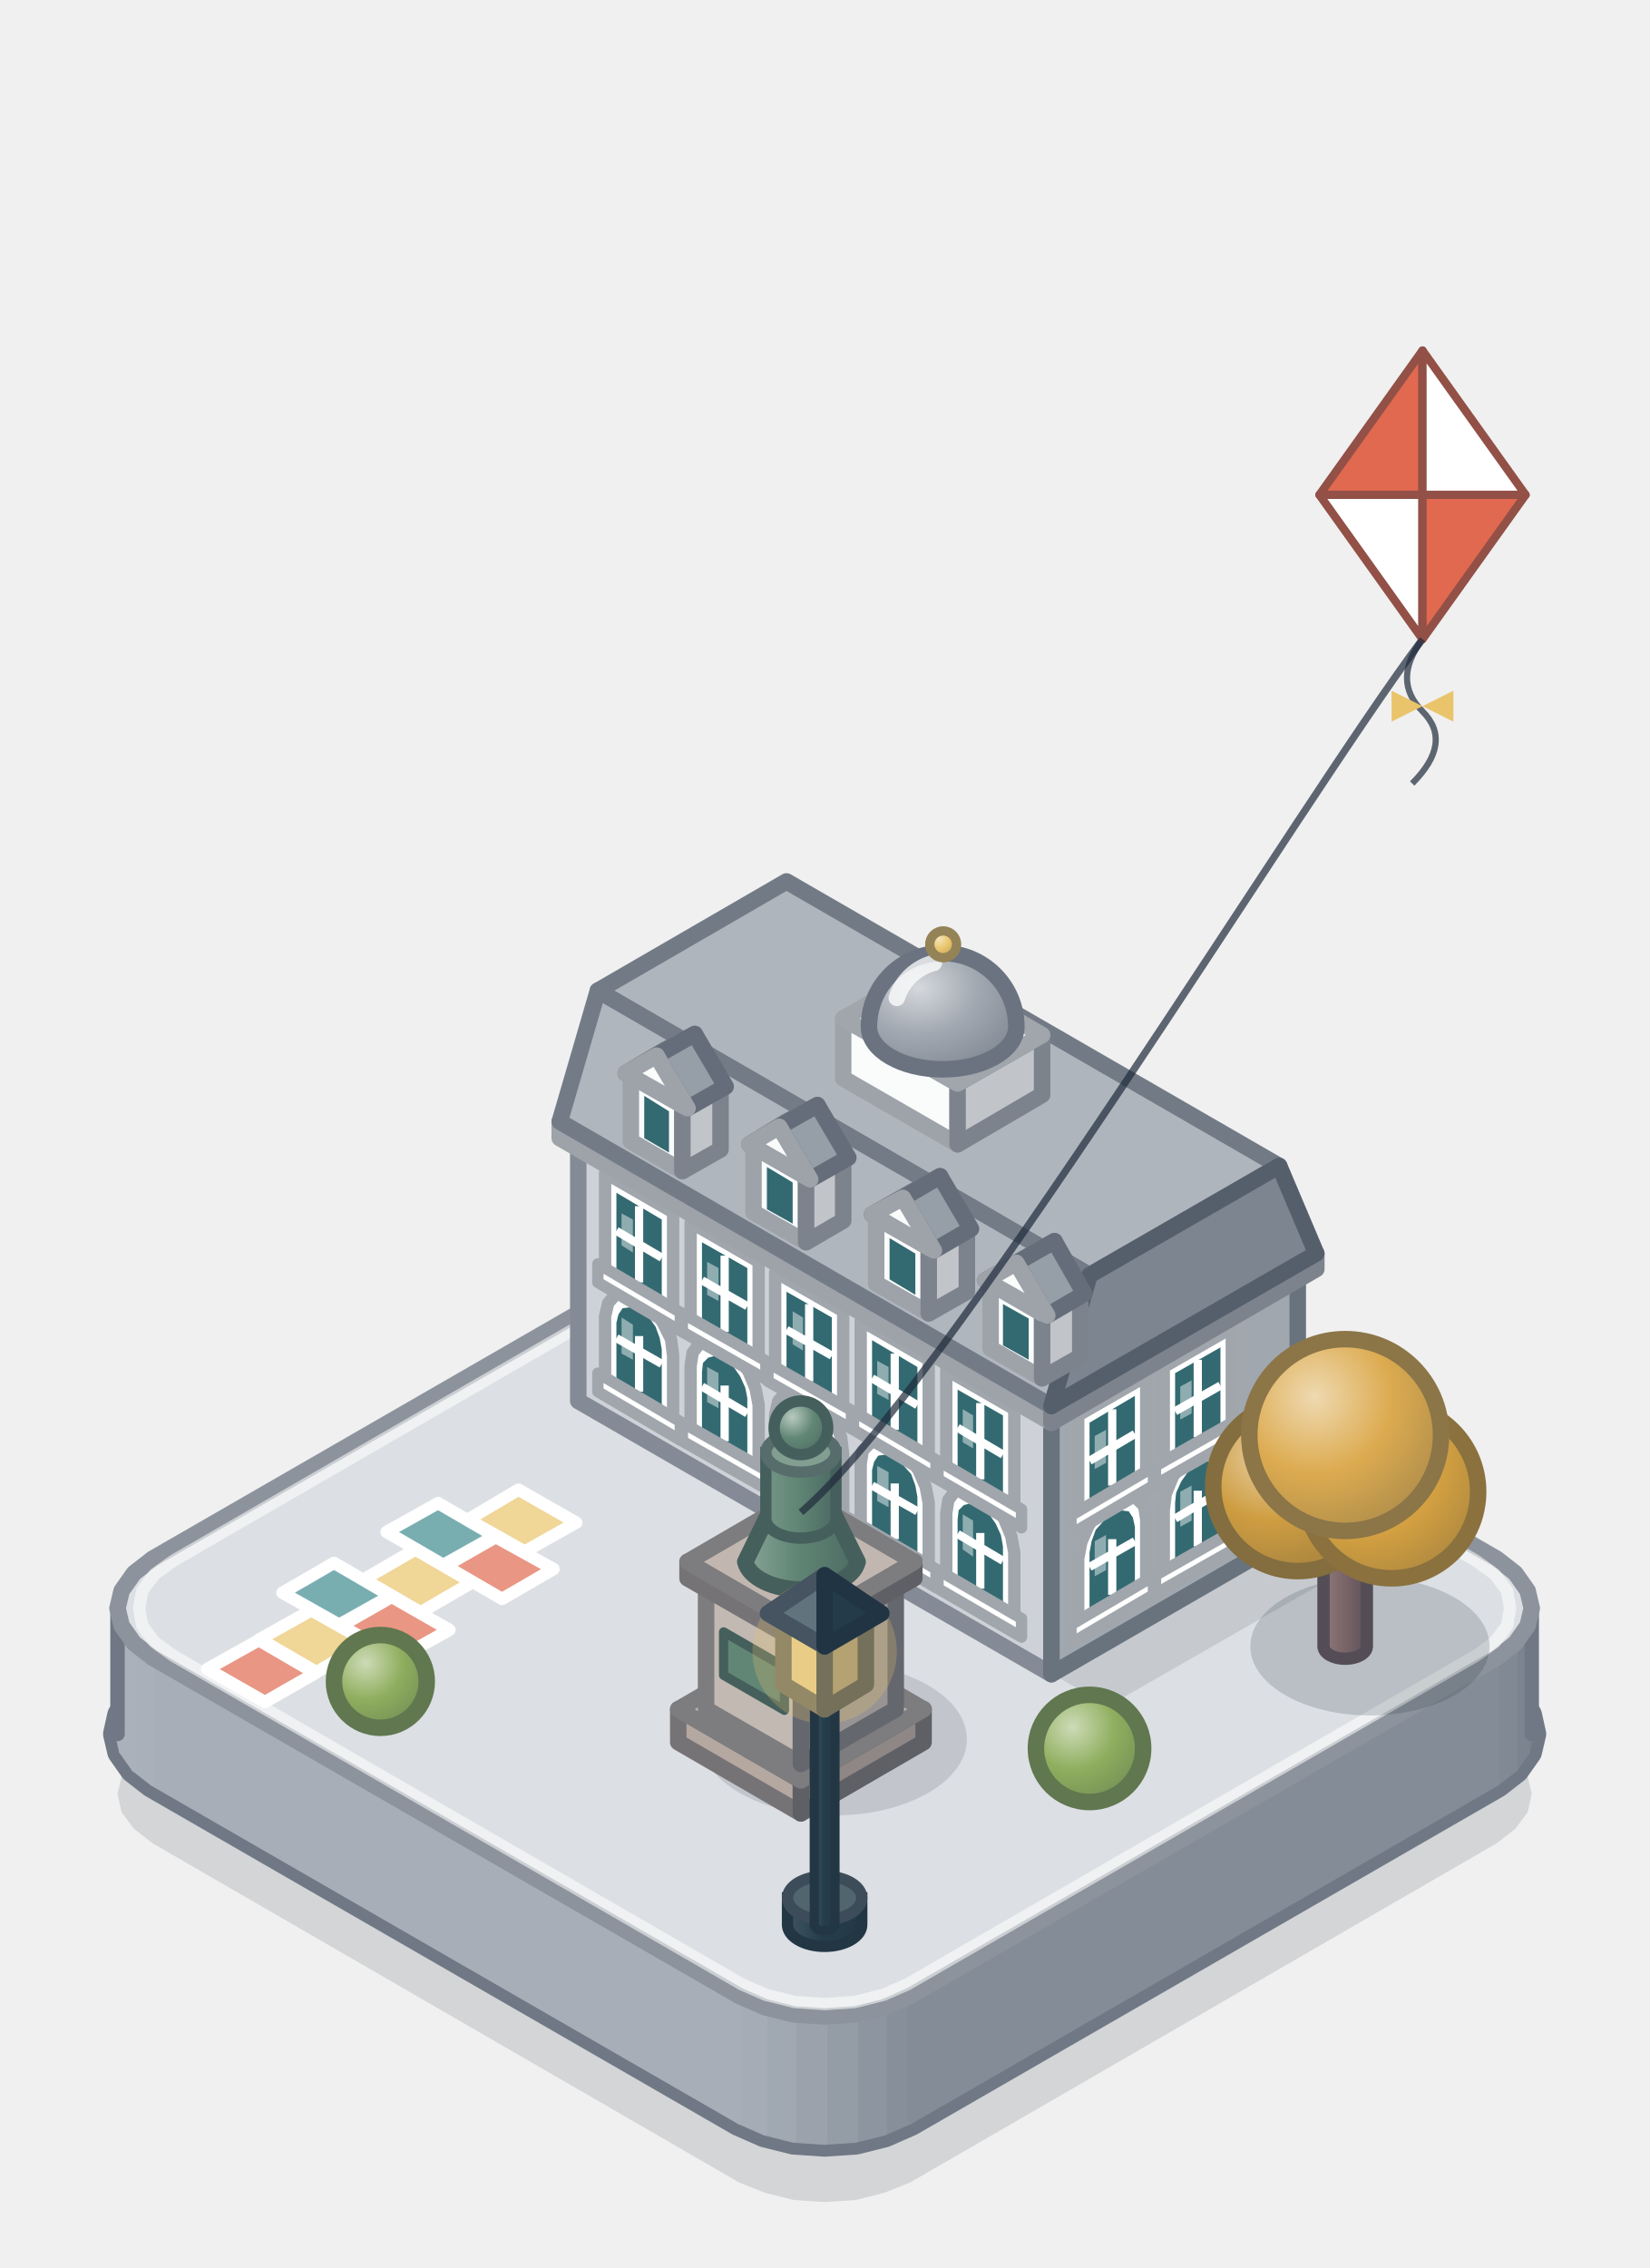
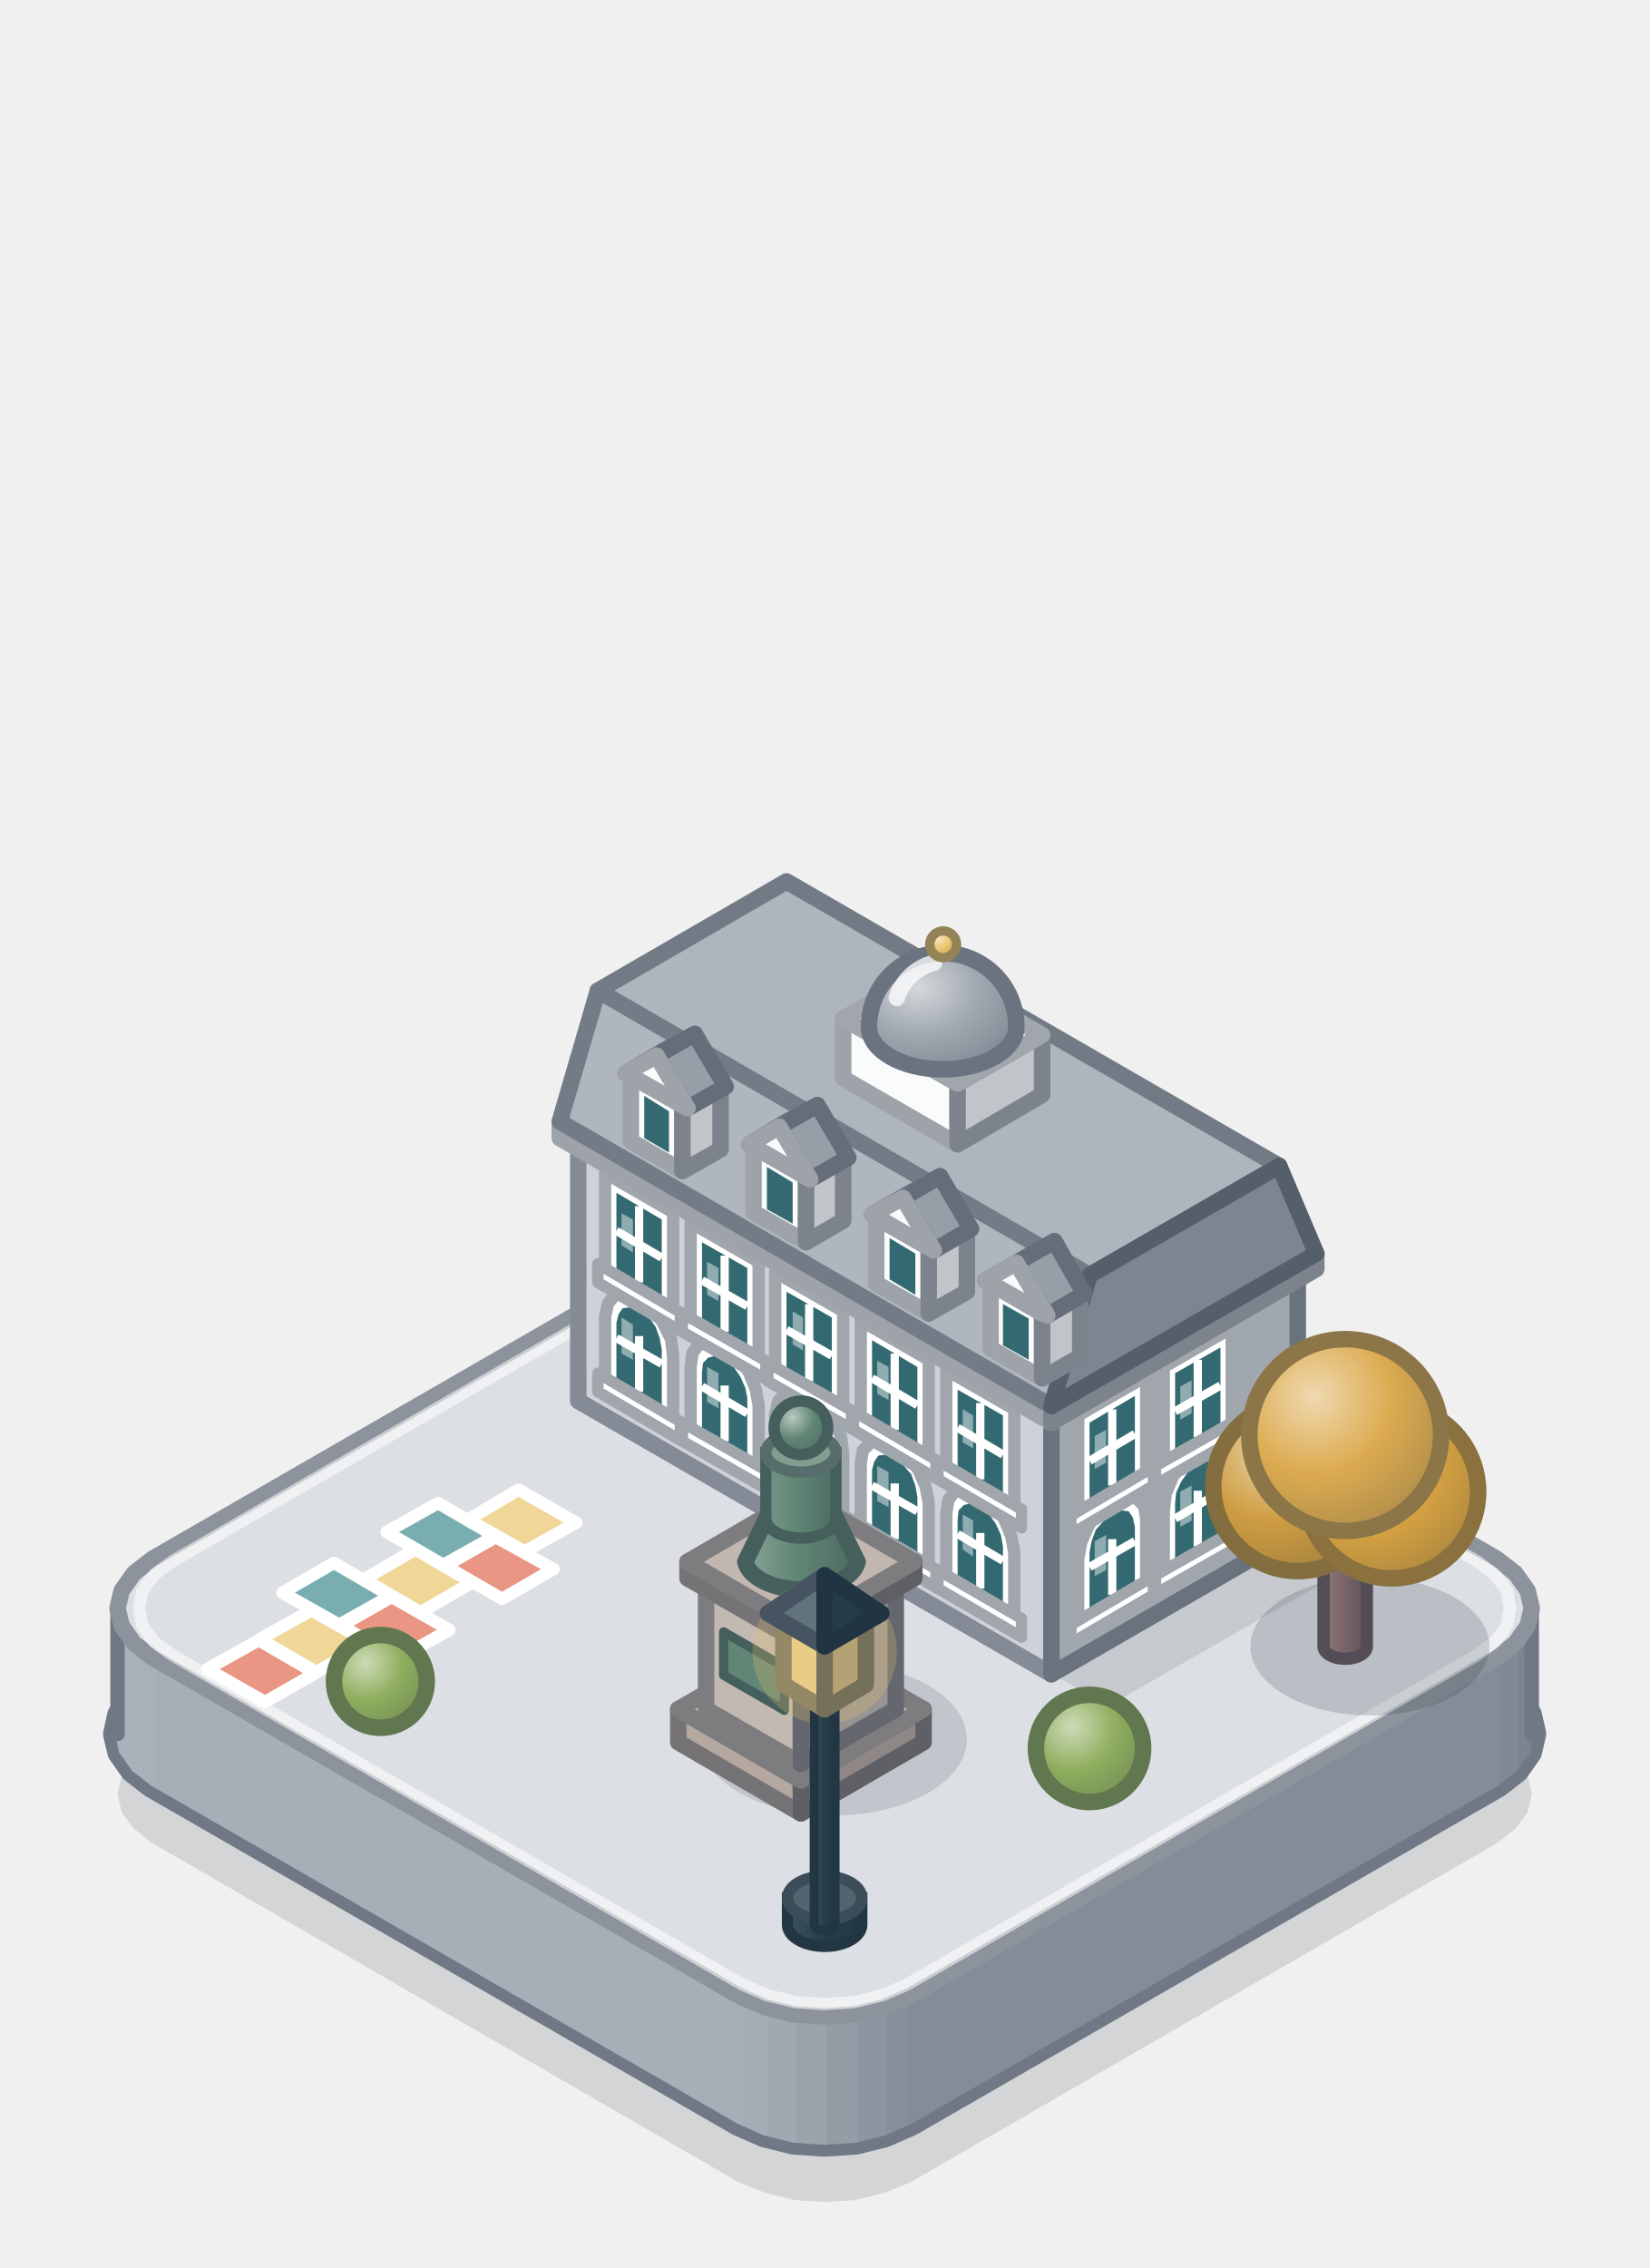
<svg xmlns="http://www.w3.org/2000/svg" width="160" height="220" viewBox="0 0 160 220" role="img" aria-label="Boston Latin School &amp; Franklin Statue">
  <defs>
    <radialGradient id="d61" cx=".34" cy=".3" r=".8">
      <stop offset="0" stop-color="#D5D8DC" />
      <stop offset=".5" stop-color="#A1A8B1" />
      <stop offset="1" stop-color="#808893" />
    </radialGradient>
    <radialGradient id="d62" cx=".34" cy=".3" r=".8">
      <stop offset="0" stop-color="#F5E4BC" />
      <stop offset=".5" stop-color="#E9C46A" />
      <stop offset="1" stop-color="#B69E5E" />
    </radialGradient>
    <linearGradient id="d63" x1="0" y1="0" x2="1" y2="0">
      <stop offset="0" stop-color="#88A498" />
      <stop offset=".45" stop-color="#618675" />
      <stop offset="1" stop-color="#4D6A63" />
    </linearGradient>
    <linearGradient id="d64" x1="0" y1="0" x2="1" y2="0">
      <stop offset="0" stop-color="#749586" />
      <stop offset=".45" stop-color="#618675" />
      <stop offset="1" stop-color="#4C6962" />
    </linearGradient>
    <radialGradient id="d65" cx=".34" cy=".3" r=".8">
      <stop offset="0" stop-color="#B8C9C1" />
      <stop offset=".5" stop-color="#618675" />
      <stop offset="1" stop-color="#506F66" />
    </radialGradient>
    <linearGradient id="d66" x1="0" y1="0" x2="1" y2="0">
      <stop offset="0" stop-color="#8C787C" />
      <stop offset=".45" stop-color="#7C666A" />
      <stop offset="1" stop-color="#5E535B" />
    </linearGradient>
    <radialGradient id="d67" cx=".34" cy=".3" r=".8">
      <stop offset="0" stop-color="#E9D3AA" />
      <stop offset=".5" stop-color="#CE9D41" />
      <stop offset="1" stop-color="#A2803F" />
    </radialGradient>
    <radialGradient id="d68" cx=".34" cy=".3" r=".8">
      <stop offset="0" stop-color="#EED6AA" />
      <stop offset=".5" stop-color="#D9A441" />
      <stop offset="1" stop-color="#AA863F" />
    </radialGradient>
    <radialGradient id="d69" cx=".34" cy=".3" r=".8">
      <stop offset="0" stop-color="#EFD9B0" />
      <stop offset=".5" stop-color="#DCAB50" />
      <stop offset="1" stop-color="#AC8B4A" />
    </radialGradient>
    <radialGradient id="d610" cx=".34" cy=".3" r=".8">
      <stop offset="0" stop-color="#CDDBB7" />
      <stop offset=".5" stop-color="#8FAE5E" />
      <stop offset="1" stop-color="#738D55" />
    </radialGradient>
    <radialGradient id="d611" cx=".34" cy=".3" r=".8">
      <stop offset="0" stop-color="#CDDBB7" />
      <stop offset=".5" stop-color="#8FAE5E" />
      <stop offset="1" stop-color="#738D55" />
    </radialGradient>
    <linearGradient id="d612" x1="0" y1="0" x2="1" y2="0">
      <stop offset="0" stop-color="#3F5561" />
      <stop offset=".45" stop-color="#253E4B" />
      <stop offset="1" stop-color="#233846" />
    </linearGradient>
    <linearGradient id="d613" x1="0" y1="0" x2="1" y2="0">
      <stop offset="0" stop-color="#3F5561" />
      <stop offset=".45" stop-color="#253E4B" />
      <stop offset="1" stop-color="#233846" />
    </linearGradient>
  </defs>
  <polygon points="88.3,211.7 85.8,212.7 83,213.4 80,213.6 77,213.4 74.2,212.7 71.7,211.7 14.8,178.8 13,177.4 11.8,175.8 11.4,174 11.8,172.3 13,170.6 14.8,169.2 71.7,136.4 74.2,135.3 77,134.6 80,134.4 83,134.6 85.8,135.3 88.3,136.4 145.2,169.2 147,170.6 148.2,172.3 148.6,174 148.2,175.8 147,177.4 145.2,178.8" fill="#1E2A3A" opacity=".14" />
  <polygon points="88.3,205.8 85.8,206.9 83,207.6 80,207.8 77,207.6 74.2,206.9 71.7,205.8 14.8,173 13,171.6 11.8,169.9 11.4,168.2 11.8,166.4 13,164.8 14.8,163.4 71.7,130.6 74.2,129.5 77,128.8 80,128.6 83,128.8 85.8,129.5 88.3,130.6 145.2,163.4 147,164.8 148.2,166.4 148.6,168.2 148.2,169.9 147,171.6 145.2,173" fill="#AAB1BA" stroke="#6F7884" stroke-width="2.8" stroke-linejoin="round" />
  <polygon points="88.3,193.6 85.8,194.7 85.8,206.9 88.3,205.8" fill="#868F9A" stroke="#868F9A" stroke-width=".5" stroke-linejoin="round" />
  <polygon points="85.8,194.7 83,195.4 83,207.6 85.8,206.9" fill="#8D95A0" stroke="#8D95A0" stroke-width=".5" stroke-linejoin="round" />
  <polygon points="83,195.4 80,195.6 80,207.8 83,207.6" fill="#949CA6" stroke="#949CA6" stroke-width=".5" stroke-linejoin="round" />
  <polygon points="80,195.6 77,195.4 77,207.6 80,207.8" fill="#9BA2AC" stroke="#9BA2AC" stroke-width=".5" stroke-linejoin="round" />
  <polygon points="77,195.4 74.2,194.7 74.2,206.9 77,207.6" fill="#A0A8B1" stroke="#A0A8B1" stroke-width=".5" stroke-linejoin="round" />
  <polygon points="74.2,194.7 71.7,193.6 71.7,205.8 74.2,206.9" fill="#A5ACB6" stroke="#A5ACB6" stroke-width=".5" stroke-linejoin="round" />
  <polygon points="71.7,193.6 14.8,160.8 14.8,173 71.7,205.8" fill="#A7AEB7" stroke="#A7AEB7" stroke-width=".5" stroke-linejoin="round" />
  <polygon points="14.8,160.8 13,159.4 13,171.6 14.8,173" fill="#A8B0B9" stroke="#A8B0B9" stroke-width=".5" stroke-linejoin="round" />
  <polygon points="13,159.4 11.8,157.7 11.8,169.9 13,171.6" fill="#AAB1BA" stroke="#AAB1BA" stroke-width=".5" stroke-linejoin="round" />
  <polygon points="11.8,157.7 11.4,156 11.4,168.2 11.8,169.9" fill="#AAB1BA" stroke="#AAB1BA" stroke-width=".5" stroke-linejoin="round" />
  <polygon points="148.6,156 148.2,157.7 148.2,169.9 148.6,168.2" fill="#78818C" stroke="#78818C" stroke-width=".5" stroke-linejoin="round" />
  <polygon points="148.2,157.7 147,159.4 147,171.6 148.2,169.9" fill="#7B848F" stroke="#7B848F" stroke-width=".5" stroke-linejoin="round" />
  <polygon points="147,159.4 145.2,160.8 145.2,173 147,171.6" fill="#808994" stroke="#808994" stroke-width=".5" stroke-linejoin="round" />
  <polygon points="145.2,160.8 88.3,193.6 88.3,205.8 145.2,173" fill="#838C97" stroke="#838C97" stroke-width=".5" stroke-linejoin="round" />
  <path d="M11.4 156 L11.4 168.2" stroke="#6F7884" stroke-width="1.4" stroke-linecap="round" />
  <path d="M148.6 156 L148.6 168.2" stroke="#6F7884" stroke-width="1.4" stroke-linecap="round" />
  <polygon points="88.3,193.6 85.8,194.7 83,195.4 80,195.6 77,195.4 74.2,194.7 71.7,193.6 14.8,160.8 13,159.4 11.8,157.7 11.4,156 11.8,154.3 13,152.6 14.8,151.2 71.7,118.4 74.2,117.3 77,116.6 80,116.4 83,116.6 85.8,117.3 88.3,118.4 145.2,151.2 147,152.6 148.2,154.3 148.6,156 148.2,157.7 147,159.4 145.2,160.8" fill="#DCDFE3" stroke="#8C939C" stroke-width="1.6" stroke-linejoin="round" />
  <polygon points="88,192.5 85.7,193.5 82.9,194.2 80,194.4 77.1,194.2 74.3,193.5 72,192.5 16.8,160.6 15,159.3 13.8,157.7 13.5,156 13.8,154.3 15,152.7 16.8,151.4 72,119.5 74.3,118.5 77.1,117.8 80,117.6 82.9,117.8 85.7,118.5 88,119.5 143.2,151.4 145,152.7 146.2,154.3 146.5,156 146.2,157.7 145,159.3 143.2,160.6" fill="none" stroke="#FFFFFF" stroke-width="1.2" stroke-linejoin="round" opacity=".55" />
  <polygon points="25.1,159.1 30.6,162.3 25.7,165.1 20.1,161.9" fill="#E99684" stroke="#FFFFFF" stroke-width="1.2" stroke-linejoin="round" />
  <polygon points="30.2,156.2 35.7,159.3 30.7,162.2 25.2,159" fill="#F0D697" stroke="#FFFFFF" stroke-width="1.2" stroke-linejoin="round" />
  <polygon points="32.4,151.6 37.9,154.8 32.9,157.6 27.4,154.5" fill="#79AEB1" stroke="#FFFFFF" stroke-width="1.2" stroke-linejoin="round" />
  <polygon points="38,154.9 43.6,158.1 38.6,160.9 33.1,157.7" fill="#E99684" stroke="#FFFFFF" stroke-width="1.2" stroke-linejoin="round" />
  <polygon points="40.3,150.3 45.8,153.5 40.8,156.4 35.3,153.2" fill="#F0D697" stroke="#FFFFFF" stroke-width="1.2" stroke-linejoin="round" />
  <polygon points="42.5,145.8 48,149 43,151.8 37.5,148.6" fill="#79AEB1" stroke="#FFFFFF" stroke-width="1.2" stroke-linejoin="round" />
  <polygon points="48.1,149.1 53.7,152.2 48.7,155.1 43.2,151.9" fill="#E99684" stroke="#FFFFFF" stroke-width="1.2" stroke-linejoin="round" />
  <polygon points="50.3,144.5 55.9,147.7 50.9,150.5 45.4,147.4" fill="#F0D697" stroke="#FFFFFF" stroke-width="1.2" stroke-linejoin="round" />
  <polygon points="80,122.1 131.4,151.8 107.5,165.5 56.1,135.9" fill="#1E2A3A" opacity="0.12" />
  <polygon points="56.1,135.9 102,162.4 102,136.9 56.1,110.4" fill="#CED2D8" stroke="#848B96" stroke-width="1.6" stroke-linejoin="round" />
  <polygon points="125.9,148.6 102,162.4 102,136.9 125.9,123.1" fill="#A0A7AF" stroke="#69737E" stroke-width="1.6" stroke-linejoin="round" />
  <polygon points="80,96.6 125.9,123.1 102,136.9 56.1,110.4" fill="#D8DCE0" stroke="#8A919A" stroke-width="1.6" stroke-linejoin="round" />
  <polygon points="58.7,134.4 65.3,138.2 65.3,131.5 65.1,129.9 64.3,128.3 63.3,126.8 62,125.8 60.7,125.4 59.7,125.6 59,126.4 58.7,127.7" fill="#FFFFFF" stroke="#A0A6AC" stroke-width="1.2" stroke-linejoin="round" />
  <polygon points="59.8,133.7 64.2,136.3 64.2,130.9 64,129.8 63.6,128.7 62.9,127.7 62,127.1 61.2,126.8 60.4,126.9 60,127.5 59.8,128.3" fill="#336A71" stroke="none" />
  <polygon points="60.3,131.3 61.4,131.9 61.4,128.5 60.3,127.8" fill="#FFFFFF" stroke="none" opacity="0.45" />
  <path d="M62 135 L62 129.6 M59.8 129.8 L64.2 132.3" stroke="#FFFFFF" stroke-width=".8" />
  <polygon points="58,135 66,139.7 66,137.9 58,133.2" fill="#FFFFFF" stroke="#A0A6AC" stroke-width="1.1" stroke-linejoin="round" />
  <polygon points="58.7,123.8 65.3,127.6 65.3,117.6 58.7,113.8" fill="#FFFFFF" stroke="#A0A6AC" stroke-width="1.2" stroke-linejoin="round" />
  <polygon points="59.8,123.1 64.2,125.7 64.2,118.3 59.8,115.7" fill="#336A71" stroke="none" />
  <polygon points="60.3,120.8 61.4,121.5 61.4,118.3 60.3,117.7" fill="#FFFFFF" stroke="none" opacity="0.45" />
  <path d="M62 124.4 L62 117 M59.8 119.4 L64.2 122" stroke="#FFFFFF" stroke-width=".8" />
  <polygon points="58,124.4 66,129.1 66,127.3 58,122.6" fill="#FFFFFF" stroke="#A0A6AC" stroke-width="1.1" stroke-linejoin="round" />
  <polygon points="67,139.1 73.6,143 73.6,136.3 73.3,134.7 72.6,133 71.5,131.6 70.3,130.6 69,130.1 67.9,130.3 67.2,131.2 67,132.5" fill="#FFFFFF" stroke="#A0A6AC" stroke-width="1.2" stroke-linejoin="round" />
  <polygon points="68.1,138.5 72.5,141.1 72.5,135.6 72.3,134.6 71.8,133.5 71.1,132.5 70.3,131.8 69.4,131.5 68.7,131.7 68.2,132.2 68.1,133.1" fill="#336A71" stroke="none" />
  <polygon points="68.6,136 69.7,136.6 69.7,133.2 68.6,132.6" fill="#FFFFFF" stroke="none" opacity="0.45" />
  <path d="M70.3 139.8 L70.3 134.4 M68.1 134.5 L72.5 137.1" stroke="#FFFFFF" stroke-width=".8" />
  <polygon points="66.2,139.8 74.3,144.4 74.3,142.6 66.2,138" fill="#FFFFFF" stroke="#A0A6AC" stroke-width="1.1" stroke-linejoin="round" />
  <polygon points="67,128.5 73.6,132.4 73.6,122.4 67,118.6" fill="#FFFFFF" stroke="#A0A6AC" stroke-width="1.2" stroke-linejoin="round" />
  <polygon points="68.1,127.9 72.5,130.5 72.5,123 68.1,120.5" fill="#336A71" stroke="none" />
  <polygon points="68.6,125.6 69.7,126.2 69.7,123 68.6,122.4" fill="#FFFFFF" stroke="none" opacity="0.45" />
  <path d="M70.3 129.2 L70.3 121.8 M68.1 124.2 L72.5 126.7" stroke="#FFFFFF" stroke-width=".8" />
  <polygon points="66.2,129.2 74.3,133.8 74.3,132 66.2,127.4" fill="#FFFFFF" stroke="#A0A6AC" stroke-width="1.1" stroke-linejoin="round" />
  <polygon points="75.2,143.9 81.8,147.7 81.8,141.1 81.6,139.4 80.9,137.8 79.8,136.4 78.5,135.3 77.3,134.9 76.2,135.1 75.5,135.9 75.2,137.2" fill="#FFFFFF" stroke="#A0A6AC" stroke-width="1.2" stroke-linejoin="round" />
  <polygon points="76.3,143.3 80.7,145.8 80.7,140.4 80.6,139.3 80.1,138.2 79.4,137.3 78.5,136.6 77.7,136.3 77,136.4 76.5,137 76.3,137.9" fill="#336A71" stroke="none" />
  <polygon points="76.9,140.8 77.9,141.4 77.9,138 76.9,137.4" fill="#FFFFFF" stroke="none" opacity="0.45" />
  <path d="M78.5 144.6 L78.5 139.1 M76.3 139.3 L80.7 141.8" stroke="#FFFFFF" stroke-width=".8" />
  <polygon points="74.5,144.6 82.6,149.2 82.6,147.4 74.5,142.8" fill="#FFFFFF" stroke="#A0A6AC" stroke-width="1.1" stroke-linejoin="round" />
  <polygon points="75.2,133.3 81.8,137.1 81.8,127.2 75.2,123.4" fill="#FFFFFF" stroke="#A0A6AC" stroke-width="1.2" stroke-linejoin="round" />
  <polygon points="76.3,132.7 80.7,135.2 80.7,127.8 76.3,125.3" fill="#336A71" stroke="none" />
  <polygon points="76.9,130.4 77.9,131 77.9,127.8 76.9,127.2" fill="#FFFFFF" stroke="none" opacity="0.45" />
  <path d="M78.5 134 L78.5 126.5 M76.3 129 L80.7 131.5" stroke="#FFFFFF" stroke-width=".8" />
  <polygon points="74.5,134 82.6,138.6 82.6,136.8 74.5,132.2" fill="#FFFFFF" stroke="#A0A6AC" stroke-width="1.1" stroke-linejoin="round" />
  <polygon points="83.5,148.7 90.1,152.5 90.1,145.8 89.8,144.2 89.1,142.6 88.1,141.1 86.8,140.1 85.5,139.7 84.5,139.9 83.7,140.7 83.5,142" fill="#FFFFFF" stroke="#A0A6AC" stroke-width="1.2" stroke-linejoin="round" />
  <polygon points="84.6,148 89,150.6 89,145.2 88.8,144.1 88.4,143 87.6,142.1 86.8,141.4 85.9,141.1 85.2,141.2 84.8,141.8 84.6,142.6" fill="#336A71" stroke="none" />
  <polygon points="85.1,145.6 86.2,146.2 86.2,142.8 85.1,142.2" fill="#FFFFFF" stroke="none" opacity="0.45" />
  <path d="M86.8 149.3 L86.8 143.9 M84.6 144.1 L89 146.6" stroke="#FFFFFF" stroke-width=".8" />
  <polygon points="82.8,149.3 90.8,154 90.8,152.2 82.8,147.5" fill="#FFFFFF" stroke="#A0A6AC" stroke-width="1.1" stroke-linejoin="round" />
  <polygon points="83.5,138.1 90.1,141.9 90.1,131.9 83.5,128.1" fill="#FFFFFF" stroke="#A0A6AC" stroke-width="1.2" stroke-linejoin="round" />
  <polygon points="84.6,137.4 89,140 89,132.6 84.6,130" fill="#336A71" stroke="none" />
  <polygon points="85.1,135.2 86.2,135.8 86.2,132.6 85.1,132" fill="#FFFFFF" stroke="none" opacity="0.45" />
  <path d="M86.8 138.7 L86.8 131.3 M84.6 133.7 L89 136.3" stroke="#FFFFFF" stroke-width=".8" />
  <polygon points="82.8,138.7 90.8,143.4 90.8,141.6 82.8,136.9" fill="#FFFFFF" stroke="#A0A6AC" stroke-width="1.1" stroke-linejoin="round" />
  <polygon points="91.8,153.5 98.4,157.3 98.4,150.6 98.1,149 97.4,147.3 96.3,145.9 95.1,144.9 93.8,144.4 92.7,144.6 92,145.5 91.8,146.8" fill="#FFFFFF" stroke="#A0A6AC" stroke-width="1.2" stroke-linejoin="round" />
  <polygon points="92.9,152.8 97.3,155.4 97.3,150 97.1,148.9 96.6,147.8 95.9,146.8 95.1,146.1 94.2,145.8 93.5,146 93,146.5 92.9,147.4" fill="#336A71" stroke="none" />
  <polygon points="93.4,150.3 94.4,151 94.4,147.5 93.4,146.9" fill="#FFFFFF" stroke="none" opacity="0.45" />
  <path d="M95.1 154.1 L95.1 148.7 M92.9 148.8 L97.3 151.4" stroke="#FFFFFF" stroke-width=".8" />
  <polygon points="91,154.1 99.1,158.8 99.1,157 91,152.3" fill="#FFFFFF" stroke="#A0A6AC" stroke-width="1.1" stroke-linejoin="round" />
  <polygon points="91.8,142.9 98.4,146.7 98.4,136.7 91.8,132.9" fill="#FFFFFF" stroke="#A0A6AC" stroke-width="1.2" stroke-linejoin="round" />
  <polygon points="92.9,142.2 97.3,144.8 97.3,137.3 92.9,134.8" fill="#336A71" stroke="none" />
  <polygon points="93.4,139.9 94.4,140.5 94.4,137.3 93.4,136.7" fill="#FFFFFF" stroke="none" opacity="0.45" />
  <path d="M95.1 143.5 L95.1 136.1 M92.9 138.5 L97.3 141.1" stroke="#FFFFFF" stroke-width=".8" />
  <polygon points="91,143.5 99.1,148.2 99.1,146.4 91,141.7" fill="#FFFFFF" stroke="#A0A6AC" stroke-width="1.1" stroke-linejoin="round" />
  <polygon points="104.6,157.9 111.2,154.1 111.2,147.4 111,146.1 110.2,145.3 109.2,145.1 107.9,145.5 106.6,146.5 105.6,148 104.9,149.6 104.6,151.2" fill="#FFFFFF" stroke="#A0A6AC" stroke-width="1.2" stroke-linejoin="round" />
  <polygon points="105.7,156 110.1,153.5 110.1,148.1 109.9,147.2 109.5,146.6 108.7,146.5 107.9,146.8 107.1,147.5 106.3,148.4 105.9,149.5 105.7,150.6" fill="#336A71" stroke="none" />
  <polygon points="106.2,152.9 107.3,152.3 107.3,148.9 106.2,149.5" fill="#FFFFFF" stroke="none" opacity="0.45" />
  <path d="M107.9 154.7 L107.9 149.3 M105.7 152 L110.1 149.5" stroke="#FFFFFF" stroke-width=".8" />
  <polygon points="103.9,159.4 111.9,154.7 111.9,152.9 103.9,157.6" fill="#FFFFFF" stroke="#A0A6AC" stroke-width="1.1" stroke-linejoin="round" />
  <polygon points="104.6,147.3 111.2,143.5 111.2,133.5 104.6,137.3" fill="#FFFFFF" stroke="#A0A6AC" stroke-width="1.2" stroke-linejoin="round" />
  <polygon points="105.7,145.4 110.1,142.9 110.1,135.4 105.7,138" fill="#336A71" stroke="none" />
  <polygon points="106.2,142.5 107.3,141.9 107.3,138.7 106.2,139.3" fill="#FFFFFF" stroke="none" opacity="0.45" />
  <path d="M107.9 144.1 L107.9 136.7 M105.7 141.7 L110.1 139.1" stroke="#FFFFFF" stroke-width=".8" />
  <polygon points="103.9,148.8 111.9,144.1 111.9,142.3 103.9,147" fill="#FFFFFF" stroke="#A0A6AC" stroke-width="1.1" stroke-linejoin="round" />
  <polygon points="112.9,153.1 119.5,149.3 119.5,142.6 119.2,141.3 118.5,140.5 117.4,140.3 116.2,140.7 114.9,141.8 113.8,143.2 113.1,144.9 112.9,146.5" fill="#FFFFFF" stroke="#A0A6AC" stroke-width="1.2" stroke-linejoin="round" />
  <polygon points="114,151.2 118.4,148.7 118.4,143.3 118.2,142.4 117.7,141.9 117,141.7 116.2,142 115.3,142.7 114.6,143.7 114.1,144.8 114,145.8" fill="#336A71" stroke="none" />
  <polygon points="114.5,148.1 115.6,147.5 115.6,144.1 114.5,144.7" fill="#FFFFFF" stroke="none" opacity="0.45" />
  <path d="M116.2 150 L116.2 144.6 M114 147.3 L118.4 144.7" stroke="#FFFFFF" stroke-width=".8" />
  <polygon points="112.1,154.6 120.2,150 120.2,148.2 112.1,152.8" fill="#FFFFFF" stroke="#A0A6AC" stroke-width="1.1" stroke-linejoin="round" />
  <polygon points="112.9,142.5 119.5,138.7 119.5,128.8 112.9,132.6" fill="#FFFFFF" stroke="#A0A6AC" stroke-width="1.2" stroke-linejoin="round" />
  <polygon points="114,140.6 118.4,138.1 118.4,130.7 114,133.2" fill="#336A71" stroke="none" />
  <polygon points="114.5,137.7 115.6,137.1 115.6,133.9 114.5,134.5" fill="#FFFFFF" stroke="none" opacity="0.45" />
  <path d="M116.2 139.4 L116.2 131.9 M114 136.9 L118.4 134.4" stroke="#FFFFFF" stroke-width=".8" />
  <polygon points="112.1,144 120.2,139.4 120.2,137.6 112.1,142.2" fill="#FFFFFF" stroke="#A0A6AC" stroke-width="1.1" stroke-linejoin="round" />
  <polygon points="54.3,110.4 102,138 102,136.4 54.3,108.8" fill="#FAFBFB" stroke="#9EA3AA" stroke-width="1.6" stroke-linejoin="round" />
  <polygon points="127.7,123.1 102,138 102,136.4 127.7,121.6" fill="#C1C4C9" stroke="#7D838D" stroke-width="1.6" stroke-linejoin="round" />
  <polygon points="80,94 127.7,121.6 102,136.4 54.3,108.8" fill="#FFFFFF" stroke="#A0A6AC" stroke-width="1.6" stroke-linejoin="round" />
  <polygon points="76.3,85.5 124.1,113.1 105.7,123.7 58,96.1" fill="#AFB5BC" stroke="#727B85" stroke-width="1.6" stroke-linejoin="round" />
  <polygon points="58,96.1 105.7,123.7 102,136.4 54.3,108.8" fill="#B0B6BE" stroke="#737B87" stroke-width="1.6" stroke-linejoin="round" />
  <polygon points="127.7,121.6 124.1,113.1 105.7,123.7 102,136.4" fill="#7D8590" stroke="#555F6C" stroke-width="1.6" stroke-linejoin="round" />
  <polygon points="61.2,110.7 66.2,113.6 66.2,107.2 61.2,104.3" fill="#FAFBFB" stroke="#9EA3AA" stroke-width="1.6" stroke-linejoin="round" />
  <polygon points="69.9,111.5 66.2,113.6 66.2,107.2 69.9,105.1" fill="#C1C4C9" stroke="#7D838D" stroke-width="1.6" stroke-linejoin="round" />
  <polygon points="64.9,102.2 69.9,105.1 66.2,107.2 61.2,104.3" fill="#FFFFFF" stroke="#A0A6AC" stroke-width="1.6" stroke-linejoin="round" />
  <polygon points="64.4,101.9 67.4,100.3 63.7,102.4 60.7,104.1" fill="#ADB3BB" stroke="#717985" stroke-width="1.6" stroke-linejoin="round" />
  <polygon points="67.4,100.3 70.4,105.4 66.7,107.5 63.7,102.4" fill="#969EA7" stroke="#646D79" stroke-width="1.6" stroke-linejoin="round" />
  <polygon points="60.7,104.1 63.7,102.4 66.7,107.5" fill="#FAFBFB" stroke="#9EA3AA" stroke-width="1.6" stroke-linejoin="round" />
  <polygon points="62.5,110.4 64.9,111.8 64.9,107.8 62.5,106.3" fill="#336A71" stroke="none" />
  <polygon points="73.1,117.6 78.2,120.5 78.2,114.1 73.1,111.2" fill="#FAFBFB" stroke="#9EA3AA" stroke-width="1.6" stroke-linejoin="round" />
  <polygon points="81.8,118.4 78.2,120.5 78.2,114.1 81.8,112" fill="#C1C4C9" stroke="#7D838D" stroke-width="1.6" stroke-linejoin="round" />
  <polygon points="76.8,109.1 81.8,112 78.2,114.1 73.1,111.2" fill="#FFFFFF" stroke="#A0A6AC" stroke-width="1.6" stroke-linejoin="round" />
  <polygon points="76.3,108.8 79.3,107.2 75.6,109.3 72.7,111" fill="#ADB3BB" stroke="#717985" stroke-width="1.6" stroke-linejoin="round" />
  <polygon points="79.3,107.2 82.3,112.3 78.6,114.4 75.6,109.3" fill="#969EA7" stroke="#646D79" stroke-width="1.6" stroke-linejoin="round" />
  <polygon points="72.7,111 75.6,109.3 78.6,114.4" fill="#FAFBFB" stroke="#9EA3AA" stroke-width="1.6" stroke-linejoin="round" />
  <polygon points="74.4,117.3 76.9,118.7 76.9,114.7 74.4,113.2" fill="#336A71" stroke="none" />
  <polygon points="85,124.5 90.1,127.4 90.1,121 85,118.1" fill="#FAFBFB" stroke="#9EA3AA" stroke-width="1.6" stroke-linejoin="round" />
  <polygon points="93.8,125.3 90.1,127.4 90.1,121 93.8,118.9" fill="#C1C4C9" stroke="#7D838D" stroke-width="1.6" stroke-linejoin="round" />
  <polygon points="88.7,116 93.8,118.9 90.1,121 85,118.1" fill="#FFFFFF" stroke="#A0A6AC" stroke-width="1.6" stroke-linejoin="round" />
  <polygon points="88.3,115.7 91.2,114.1 87.6,116.2 84.6,117.8" fill="#ADB3BB" stroke="#717985" stroke-width="1.6" stroke-linejoin="round" />
  <polygon points="91.2,114.1 94.2,119.2 90.6,121.3 87.6,116.2" fill="#969EA7" stroke="#646D79" stroke-width="1.6" stroke-linejoin="round" />
  <polygon points="84.6,117.8 87.6,116.2 90.6,121.3" fill="#FAFBFB" stroke="#9EA3AA" stroke-width="1.6" stroke-linejoin="round" />
  <polygon points="86.3,124.1 88.8,125.6 88.8,121.6 86.3,120.1" fill="#336A71" stroke="none" />
  <polygon points="96.1,130.8 101.1,133.7 101.1,127.4 96.1,124.5" fill="#FAFBFB" stroke="#9EA3AA" stroke-width="1.6" stroke-linejoin="round" />
  <polygon points="104.8,131.6 101.1,133.7 101.1,127.4 104.8,125.3" fill="#C1C4C9" stroke="#7D838D" stroke-width="1.6" stroke-linejoin="round" />
  <polygon points="99.7,122.3 104.8,125.3 101.1,127.4 96.1,124.5" fill="#FFFFFF" stroke="#A0A6AC" stroke-width="1.6" stroke-linejoin="round" />
  <polygon points="99.3,122.1 102.3,120.4 98.6,122.5 95.6,124.2" fill="#ADB3BB" stroke="#717985" stroke-width="1.6" stroke-linejoin="round" />
  <polygon points="102.3,120.4 105.2,125.5 101.6,127.6 98.6,122.5" fill="#969EA7" stroke="#646D79" stroke-width="1.6" stroke-linejoin="round" />
  <polygon points="95.6,124.2 98.6,122.5 101.6,127.6" fill="#FAFBFB" stroke="#9EA3AA" stroke-width="1.6" stroke-linejoin="round" />
  <polygon points="97.3,130.5 99.8,131.9 99.8,127.9 97.3,126.5" fill="#336A71" stroke="none" />
  <polygon points="81.8,104.6 92.9,111 92.9,105.1 81.8,98.8" fill="#FAFBFB" stroke="#9EA3AA" stroke-width="1.6" stroke-linejoin="round" />
  <polygon points="101.1,106.2 92.9,111 92.9,105.1 101.1,100.4" fill="#C1C4C9" stroke="#7D838D" stroke-width="1.6" stroke-linejoin="round" />
  <polygon points="90.1,94 101.1,100.4 92.9,105.1 81.8,98.8" fill="#FFFFFF" stroke="#A0A6AC" stroke-width="1.6" stroke-linejoin="round" />
  <path d="M84.3 99.6 A7.1 7.1 0 0 1 98.6 99.6 A7.1 4.1 0 0 1 84.3 99.6 Z" fill="url(#d61)" stroke="#6A737F" stroke-width="1.6" />
  <path d="M87 96.8 A5.1 5.1 0 0 1 90.6 93.4" fill="none" stroke="#FFFFFF" stroke-width="1.6" stroke-linecap="round" opacity=".75" />
  <circle cx="91.5" cy="91.6" r="1.3" fill="url(#d62)" stroke="#948356" stroke-width="0.9" />
  <ellipse cx="80.9" cy="168.7" rx="12.9" ry="7.4" fill="#1E2A3A" opacity="0.14" />
  <polygon points="65.8,169 77.7,175.9 77.7,172.7 65.8,165.8" fill="#B5A8A1" stroke="#767376" stroke-width="1.6" stroke-linejoin="round" />
  <polygon points="89.6,169 77.7,175.9 77.7,172.7 89.6,165.8" fill="#8E8786" stroke="#5F6066" stroke-width="1.6" stroke-linejoin="round" />
  <polygon points="77.7,158.9 89.6,165.8 77.7,172.7 65.8,165.8" fill="#C2B7B0" stroke="#7D7C7E" stroke-width="1.6" stroke-linejoin="round" />
  <polygon points="68.5,165.8 77.7,171.1 77.7,158.4 68.5,153.1" fill="#C2B9B2" stroke="#7D7D80" stroke-width="1.6" stroke-linejoin="round" />
  <polygon points="86.9,165.8 77.7,171.1 77.7,158.4 86.9,153.1" fill="#989493" stroke="#65676E" stroke-width="1.6" stroke-linejoin="round" />
  <polygon points="77.7,147.8 86.9,153.1 77.7,158.4 68.5,153.1" fill="#CEC6C0" stroke="#848488" stroke-width="1.6" stroke-linejoin="round" />
  <polygon points="70.2,162.5 76.1,165.9 76.1,161.7 70.2,158.3" fill="#618675" stroke="#455F5C" stroke-width="0.9" stroke-linejoin="round" />
  <polygon points="66.7,153.1 77.7,159.4 77.7,157.9 66.7,151.5" fill="#B5A8A1" stroke="#767376" stroke-width="1.6" stroke-linejoin="round" />
  <polygon points="88.7,153.1 77.7,159.4 77.7,157.9 88.7,151.5" fill="#8E8786" stroke="#5F6066" stroke-width="1.6" stroke-linejoin="round" />
  <polygon points="77.7,145.1 88.7,151.5 77.7,157.9 66.7,151.5" fill="#C2B7B0" stroke="#7D7C7E" stroke-width="1.6" stroke-linejoin="round" />
  <path d="M72.3 151.5 A5.5 3.1 0 0 0 83.2 151.5 L77.7 140.4 Z" fill="url(#d63)" stroke="#455F5C" stroke-width="1.6" stroke-linejoin="round" />
  <path d="M74.3 140.9 V147.3 A3.4 1.9 0 0 0 81.1 147.3 V140.9 Z" fill="url(#d64)" stroke="#455F5C" stroke-width="1.1" />
  <ellipse cx="77.7" cy="140.9" rx="3.4" ry="1.9" fill="#819E91" stroke="#576D6C" stroke-width="1.1" />
  <circle cx="77.7" cy="138.5" r="2.6" fill="url(#d65)" stroke="#455F5C" stroke-width="1.1" />
-   <g>
-     <animateTransform attributeName="transform" type="rotate" values="-5 77.7 146.7; 4 77.7 146.7; -2 77.7 146.7; 6 77.7 146.7; -5 77.7 146.7" keyTimes="0; .3; .5; .78; 1" dur="5.5s" repeatCount="indefinite" calcMode="spline" keySplines=".45 0 .55 1; .45 0 .55 1; .45 0 .55 1; .45 0 .55 1" />
-     <path d="M77.7 146.7 C91.7 134.7 126 78 138 62" fill="none" stroke="#1E2A3A" stroke-width=".7" opacity=".7" />
-     <g>
-       <animateTransform attributeName="transform" type="rotate" values="-8 138 48; 7 138 48; -8 138 48" dur="2.3s" repeatCount="indefinite" calcMode="spline" keySplines=".45 0 .55 1; .45 0 .55 1" />
-       <polygon points="138,34 138,48 128,48" fill="#E0694F" stroke="#925047" stroke-width=".8" stroke-linejoin="round" />
-       <polygon points="138,34 148,48 138,48" fill="#FFFFFF" stroke="#925047" stroke-width=".8" stroke-linejoin="round" />
-       <polygon points="128,48 138,48 138,62" fill="#FFFFFF" stroke="#925047" stroke-width=".8" stroke-linejoin="round" />
-       <polygon points="138,48 148,48 138,62" fill="#E0694F" stroke="#925047" stroke-width=".8" stroke-linejoin="round" />
-       <path d="M138 62 q-3 4 0 7 q3 3 -1 7" fill="none" stroke="#1E2A3A" stroke-width=".6" opacity=".7" />
-       <path d="M135 67 l3 1.5 l-3 1.5 Z M141 67 l-3 1.5 l3 1.5 Z" fill="#E9C46A" />
-     </g>
-   </g>
  <ellipse cx="132.9" cy="159.7" rx="11.6" ry="6.7" fill="#1E2A3A" opacity="0.18" />
  <path d="M128.4 149.2 V159.7 A2.1 1.2 0 0 0 132.6 159.7 V149.2 Z" fill="url(#d66)" stroke="#554D56" stroke-width="1.2" />
  <ellipse cx="130.5" cy="149.2" rx="2.1" ry="1.2" fill="#968588" stroke="#645F67" stroke-width="1.2" />
  <circle cx="125.9" cy="144.2" r="8.2" fill="url(#d67)" stroke="#846D3E" stroke-width="1.6" />
  <circle cx="135" cy="144.7" r="8.4" fill="url(#d68)" stroke="#8A713E" stroke-width="1.6" />
  <circle cx="130.5" cy="139.2" r="9.3" fill="url(#d69)" stroke="#8C7547" stroke-width="1.6" />
  <circle cx="105.7" cy="169.6" r="5.2" fill="url(#d610)" stroke="#60774F" stroke-width="1.6" />
  <circle cx="36.9" cy="163.1" r="4.5" fill="url(#d611)" stroke="#60774F" stroke-width="1.6" />
  <circle cx="80" cy="160.2" r="7" fill="#E9C46A" opacity=".25" />
  <path d="M76.4 184.1 V186.7 A3.6 2.1 0 0 0 83.6 186.7 V184.1 Z" fill="url(#d612)" stroke="#223644" stroke-width="1.1" />
  <ellipse cx="80" cy="184.1" rx="3.6" ry="2.1" fill="#51656F" stroke="#3C4C59" stroke-width="1.1" />
  <path d="M79 162.4 V186.7 A1 0.6 0 0 0 81 186.7 V162.4 Z" fill="url(#d613)" stroke="#223644" stroke-width="0.9" />
  <ellipse cx="80" cy="162.4" rx="1" ry="0.6" fill="#51656F" stroke="#3C4C59" stroke-width="0.9" />
  <polygon points="76,163.4 80,165.8 80,158.9 76,156.5" fill="#E9CD86" stroke="#948966" stroke-width="1.6" stroke-linejoin="round" />
  <polygon points="84,163.4 80,165.8 80,158.9 84,156.5" fill="#B4A272" stroke="#75705A" stroke-width="1.6" stroke-linejoin="round" />
  <polygon points="80,154.2 84,156.5 80,158.9 76,156.5" fill="#F0D799" stroke="#988E71" stroke-width="1.6" stroke-linejoin="round" />
  <polygon points="74.5,156.5 80,159.7 80,152.8" fill="#61737C" stroke="#455460" stroke-width="1.6" stroke-linejoin="round" />
  <polygon points="85.5,156.5 80,159.7 80,152.8" fill="#243C49" stroke="#213443" stroke-width="1.6" stroke-linejoin="round" />
</svg>
